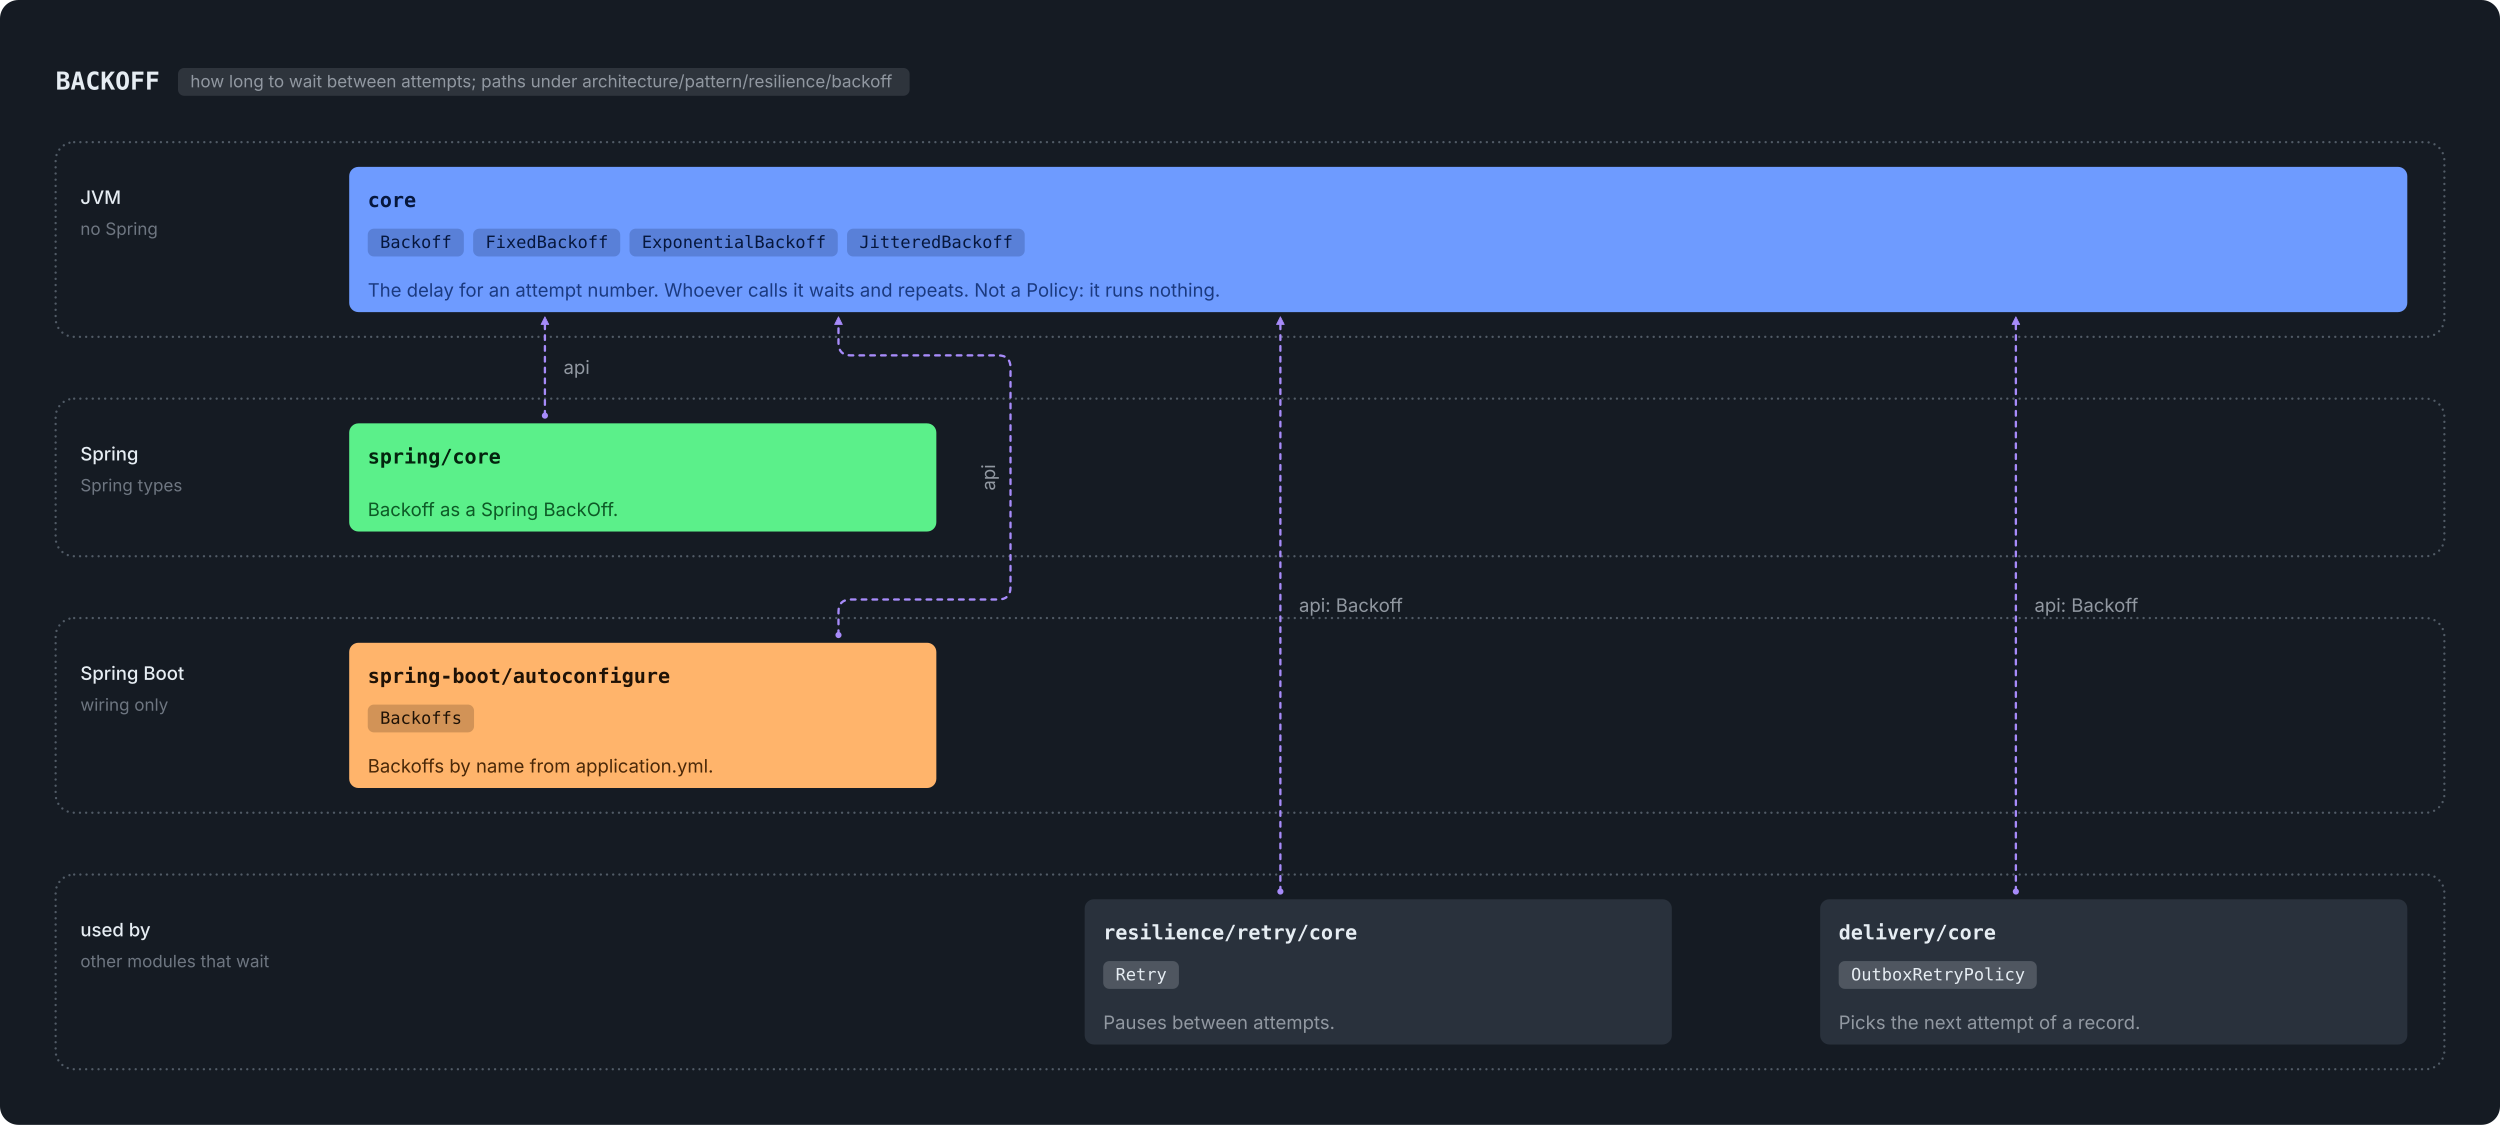
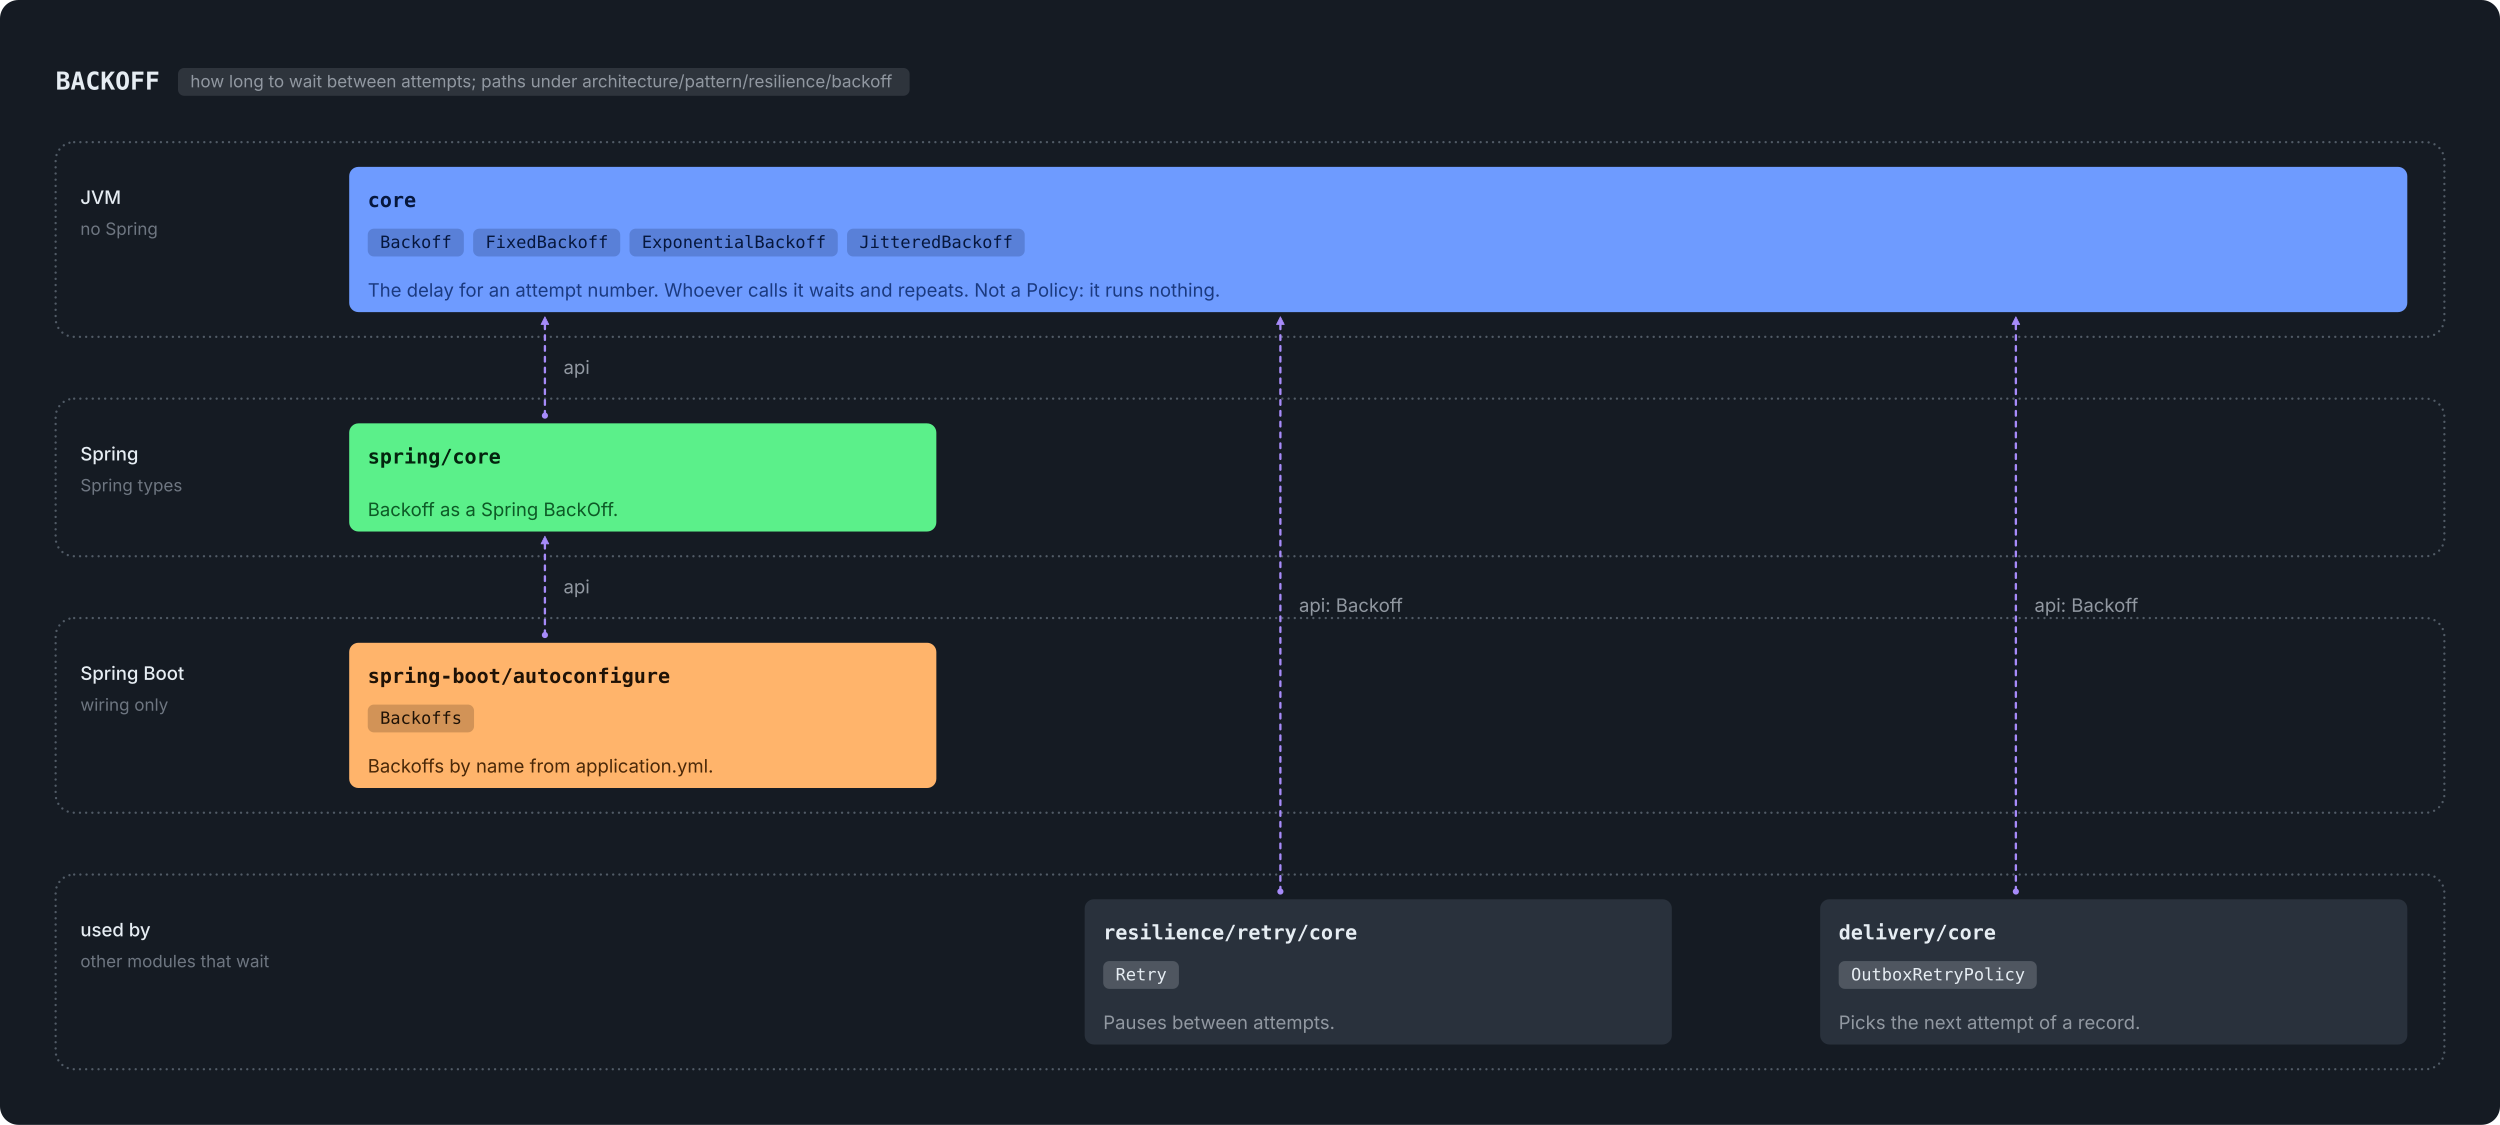
<svg xmlns="http://www.w3.org/2000/svg" viewBox="0 0 1618 728" width="1618" height="728" role="img">
  <rect width="1618" height="728" rx="12" fill="#151B23" />
  <g transform="translate(12,12)">
    <text x="24.0" y="46.0" font-family="ui-monospace, SFMono-Regular, 'SF Mono', Menlo, Consolas, monospace" font-size="16" font-weight="600" fill="#E6EDF3" text-anchor="start">BACKOFF</text>
    <rect x="103.2" y="32.0" width="473.5" height="18" rx="4" fill="#9198A1" fill-opacity="0.2" />
    <text x="111.2" y="44.5" font-family="-apple-system, BlinkMacSystemFont, 'Segoe UI', Inter, Helvetica, Arial, sans-serif" font-size="11" font-weight="400" fill="#9198A1" text-anchor="start">how long to wait between attempts; paths under architecture/pattern/resilience/backoff</text>
    <rect x="24" y="80" width="1546" height="126" rx="12" fill="none" stroke="#515B66" stroke-width="1.5" stroke-linecap="round" stroke-dasharray="0.01 4" />
    <text x="40.0" y="120.0" font-family="-apple-system, BlinkMacSystemFont, 'Segoe UI', Inter, Helvetica, Arial, sans-serif" font-size="12" font-weight="500" fill="#E6EDF3" text-anchor="start">JVM</text>
    <text x="40.0" y="140.0" font-family="-apple-system, BlinkMacSystemFont, 'Segoe UI', Inter, Helvetica, Arial, sans-serif" font-size="11" font-weight="400" fill="#6E7681" text-anchor="start">no Spring</text>
    <rect x="24" y="246" width="1546" height="102" rx="12" fill="none" stroke="#515B66" stroke-width="1.5" stroke-linecap="round" stroke-dasharray="0.01 4" />
    <text x="40.0" y="286.0" font-family="-apple-system, BlinkMacSystemFont, 'Segoe UI', Inter, Helvetica, Arial, sans-serif" font-size="12" font-weight="500" fill="#E6EDF3" text-anchor="start">Spring</text>
    <text x="40.0" y="306.0" font-family="-apple-system, BlinkMacSystemFont, 'Segoe UI', Inter, Helvetica, Arial, sans-serif" font-size="11" font-weight="400" fill="#6E7681" text-anchor="start">Spring types</text>
    <rect x="24" y="388" width="1546" height="126" rx="12" fill="none" stroke="#515B66" stroke-width="1.5" stroke-linecap="round" stroke-dasharray="0.01 4" />
    <text x="40.0" y="428.0" font-family="-apple-system, BlinkMacSystemFont, 'Segoe UI', Inter, Helvetica, Arial, sans-serif" font-size="12" font-weight="500" fill="#E6EDF3" text-anchor="start">Spring Boot</text>
    <text x="40.0" y="448.0" font-family="-apple-system, BlinkMacSystemFont, 'Segoe UI', Inter, Helvetica, Arial, sans-serif" font-size="11" font-weight="400" fill="#6E7681" text-anchor="start">wiring only</text>
    <rect x="24" y="554" width="1546" height="126" rx="12" fill="none" stroke="#515B66" stroke-width="1.5" stroke-linecap="round" stroke-dasharray="0.01 4" />
    <text x="40.0" y="594.0" font-family="-apple-system, BlinkMacSystemFont, 'Segoe UI', Inter, Helvetica, Arial, sans-serif" font-size="12" font-weight="500" fill="#E6EDF3" text-anchor="start">used by</text>
    <text x="40.0" y="614.0" font-family="-apple-system, BlinkMacSystemFont, 'Segoe UI', Inter, Helvetica, Arial, sans-serif" font-size="11" font-weight="400" fill="#6E7681" text-anchor="start">other modules that wait</text>
    <rect x="214.0" y="96.0" width="1332.0" height="94.0" rx="6" fill="#6E9BFF" />
    <text x="226.0" y="122.0" font-family="ui-monospace, SFMono-Regular, 'SF Mono', Menlo, Consolas, monospace" font-size="13" font-weight="600" fill="#06173D" text-anchor="start">core</text>
    <rect x="226.0" y="136.0" width="62.2" height="18" rx="4" fill="#06173D" fill-opacity="0.2" />
    <text x="234.0" y="148.5" font-family="ui-monospace, SFMono-Regular, 'SF Mono', Menlo, Consolas, monospace" font-size="11" font-weight="400" fill="#06173D" text-anchor="start">Backoff</text>
    <rect x="294.2" y="136.0" width="95.2" height="18" rx="4" fill="#06173D" fill-opacity="0.2" />
    <text x="302.2" y="148.5" font-family="ui-monospace, SFMono-Regular, 'SF Mono', Menlo, Consolas, monospace" font-size="11" font-weight="400" fill="#06173D" text-anchor="start">FixedBackoff</text>
    <rect x="395.4" y="136.0" width="134.8" height="18" rx="4" fill="#06173D" fill-opacity="0.2" />
    <text x="403.4" y="148.5" font-family="ui-monospace, SFMono-Regular, 'SF Mono', Menlo, Consolas, monospace" font-size="11" font-weight="400" fill="#06173D" text-anchor="start">ExponentialBackoff</text>
    <rect x="536.2" y="136.0" width="115.0" height="18" rx="4" fill="#06173D" fill-opacity="0.2" />
    <text x="544.2" y="148.5" font-family="ui-monospace, SFMono-Regular, 'SF Mono', Menlo, Consolas, monospace" font-size="11" font-weight="400" fill="#06173D" text-anchor="start">JitteredBackoff</text>
    <text x="226.0" y="180.0" font-family="-apple-system, BlinkMacSystemFont, 'Segoe UI', Inter, Helvetica, Arial, sans-serif" font-size="12" font-weight="400" fill="#1B3A80" text-anchor="start">The delay for an attempt number. Whoever calls it waits and repeats. Not a Policy: it runs nothing.</text>
    <rect x="214.0" y="262.0" width="380.0" height="70.0" rx="6" fill="#5BF08A" />
    <text x="226.0" y="288.0" font-family="ui-monospace, SFMono-Regular, 'SF Mono', Menlo, Consolas, monospace" font-size="13" font-weight="600" fill="#03240E" text-anchor="start">spring/core</text>
    <text x="226.0" y="322.0" font-family="-apple-system, BlinkMacSystemFont, 'Segoe UI', Inter, Helvetica, Arial, sans-serif" font-size="12" font-weight="400" fill="#0D5A26" text-anchor="start">Backoff as a Spring BackOff.</text>
    <rect x="214.0" y="404.0" width="380.0" height="94.0" rx="6" fill="#FFB46B" />
    <text x="226.0" y="430.0" font-family="ui-monospace, SFMono-Regular, 'SF Mono', Menlo, Consolas, monospace" font-size="13" font-weight="600" fill="#1F1206" text-anchor="start">spring-boot/autoconfigure</text>
    <rect x="226.0" y="444.0" width="68.8" height="18" rx="4" fill="#1F1206" fill-opacity="0.2" />
    <text x="234.0" y="456.5" font-family="ui-monospace, SFMono-Regular, 'SF Mono', Menlo, Consolas, monospace" font-size="11" font-weight="400" fill="#1F1206" text-anchor="start">Backoffs</text>
    <text x="226.0" y="488.0" font-family="-apple-system, BlinkMacSystemFont, 'Segoe UI', Inter, Helvetica, Arial, sans-serif" font-size="12" font-weight="400" fill="#4A2808" text-anchor="start">Backoffs by name from application.yml.</text>
    <rect x="690.0" y="570.0" width="380.0" height="94.0" rx="6" fill="#29313C" />
    <text x="702.0" y="596.0" font-family="ui-monospace, SFMono-Regular, 'SF Mono', Menlo, Consolas, monospace" font-size="13" font-weight="600" fill="#E6EDF3" text-anchor="start">resilience/retry/core</text>
    <rect x="702.0" y="610.0" width="49.0" height="18" rx="4" fill="#E6EDF3" fill-opacity="0.2" />
    <text x="710.0" y="622.5" font-family="ui-monospace, SFMono-Regular, 'SF Mono', Menlo, Consolas, monospace" font-size="11" font-weight="400" fill="#E6EDF3" text-anchor="start">Retry</text>
    <text x="702.0" y="654.0" font-family="-apple-system, BlinkMacSystemFont, 'Segoe UI', Inter, Helvetica, Arial, sans-serif" font-size="12" font-weight="400" fill="#9198A1" text-anchor="start">Pauses between attempts.</text>
    <rect x="1166.0" y="570.0" width="380.0" height="94.0" rx="6" fill="#29313C" />
    <text x="1178.0" y="596.0" font-family="ui-monospace, SFMono-Regular, 'SF Mono', Menlo, Consolas, monospace" font-size="13" font-weight="600" fill="#E6EDF3" text-anchor="start">delivery/core</text>
    <rect x="1178.0" y="610.0" width="128.2" height="18" rx="4" fill="#E6EDF3" fill-opacity="0.2" />
    <text x="1186.0" y="622.5" font-family="ui-monospace, SFMono-Regular, 'SF Mono', Menlo, Consolas, monospace" font-size="11" font-weight="400" fill="#E6EDF3" text-anchor="start">OutboxRetryPolicy</text>
    <text x="1178.0" y="654.0" font-family="-apple-system, BlinkMacSystemFont, 'Segoe UI', Inter, Helvetica, Arial, sans-serif" font-size="12" font-weight="400" fill="#9198A1" text-anchor="start">Picks the next attempt of a record.</text>
    <circle cx="340.667" cy="257" r="2" fill="#A78BFA" />
    <path d="M340.667,193 L343.167,198.0 L338.167,198.0 Z" fill="#A78BFA" stroke="#A78BFA" stroke-width="0.5" stroke-linejoin="round" />
    <path d="M340.667,257 L340.667,198" stroke="#A78BFA" stroke-width="1.5" fill="none" stroke-linecap="round" stroke-linejoin="round" stroke-dasharray="3 4" />
    <text x="352.7" y="230.0" font-family="-apple-system, BlinkMacSystemFont, 'Segoe UI', Inter, Helvetica, Arial, sans-serif" font-size="12" font-weight="400" fill="#9198A1" text-anchor="start">api</text>
-     <circle cx="530.667" cy="399" r="2" fill="#A78BFA" />
-     <path d="M530.667,193 L533.167,198.0 L528.167,198.0 Z" fill="#A78BFA" stroke="#A78BFA" stroke-width="0.5" stroke-linejoin="round" />
-     <path d="M530.667,399 L530.667,384.0 Q530.667,376.0 538.667,376.0 L634.0,376.0 Q642.0,376.0 642.0,368.0 L642.0,226.0 Q642.0,218.0 634.0,218.0 L538.667,218.0 Q530.667,218.0 530.667,210.0 L530.667,198" stroke="#A78BFA" stroke-width="1.5" fill="none" stroke-linecap="round" stroke-linejoin="round" stroke-dasharray="3 4" />
-     <g transform="rotate(-90 632.0 297.0)">
-       <rect x="615.8" y="285.0" width="32.4" height="16.0" rx="2" fill="#151B23" />
-       <text x="632.0" y="297.0" font-family="-apple-system, BlinkMacSystemFont, 'Segoe UI', Inter, Helvetica, Arial, sans-serif" font-size="12" font-weight="400" fill="#9198A1" text-anchor="middle">api</text>
-     </g>
+     <circle cx="340.667" cy="399" r="2" fill="#A78BFA" />
+     <path d="M340.667,335 L343.167,340.0 L338.167,340.0 Z" fill="#A78BFA" stroke="#A78BFA" stroke-width="0.5" stroke-linejoin="round" />
+     <path d="M340.667,399 L340.667,340" stroke="#A78BFA" stroke-width="1.5" fill="none" stroke-linecap="round" stroke-linejoin="round" stroke-dasharray="3 4" />
+     <text x="352.7" y="372.0" font-family="-apple-system, BlinkMacSystemFont, 'Segoe UI', Inter, Helvetica, Arial, sans-serif" font-size="12" font-weight="400" fill="#9198A1" text-anchor="start">api</text>
    <circle cx="816.667" cy="565" r="2" fill="#A78BFA" />
    <path d="M816.667,193 L819.167,198.0 L814.167,198.0 Z" fill="#A78BFA" stroke="#A78BFA" stroke-width="0.5" stroke-linejoin="round" />
    <path d="M816.667,565 L816.667,198" stroke="#A78BFA" stroke-width="1.5" fill="none" stroke-linecap="round" stroke-linejoin="round" stroke-dasharray="3 4" />
    <text x="828.7" y="384.0" font-family="-apple-system, BlinkMacSystemFont, 'Segoe UI', Inter, Helvetica, Arial, sans-serif" font-size="12" font-weight="400" fill="#9198A1" text-anchor="start">api: Backoff</text>
    <circle cx="1292.667" cy="565" r="2" fill="#A78BFA" />
    <path d="M1292.667,193 L1295.167,198.0 L1290.167,198.0 Z" fill="#A78BFA" stroke="#A78BFA" stroke-width="0.5" stroke-linejoin="round" />
    <path d="M1292.667,565 L1292.667,198" stroke="#A78BFA" stroke-width="1.5" fill="none" stroke-linecap="round" stroke-linejoin="round" stroke-dasharray="3 4" />
    <text x="1304.7" y="384.0" font-family="-apple-system, BlinkMacSystemFont, 'Segoe UI', Inter, Helvetica, Arial, sans-serif" font-size="12" font-weight="400" fill="#9198A1" text-anchor="start">api: Backoff</text>
  </g>
</svg>
